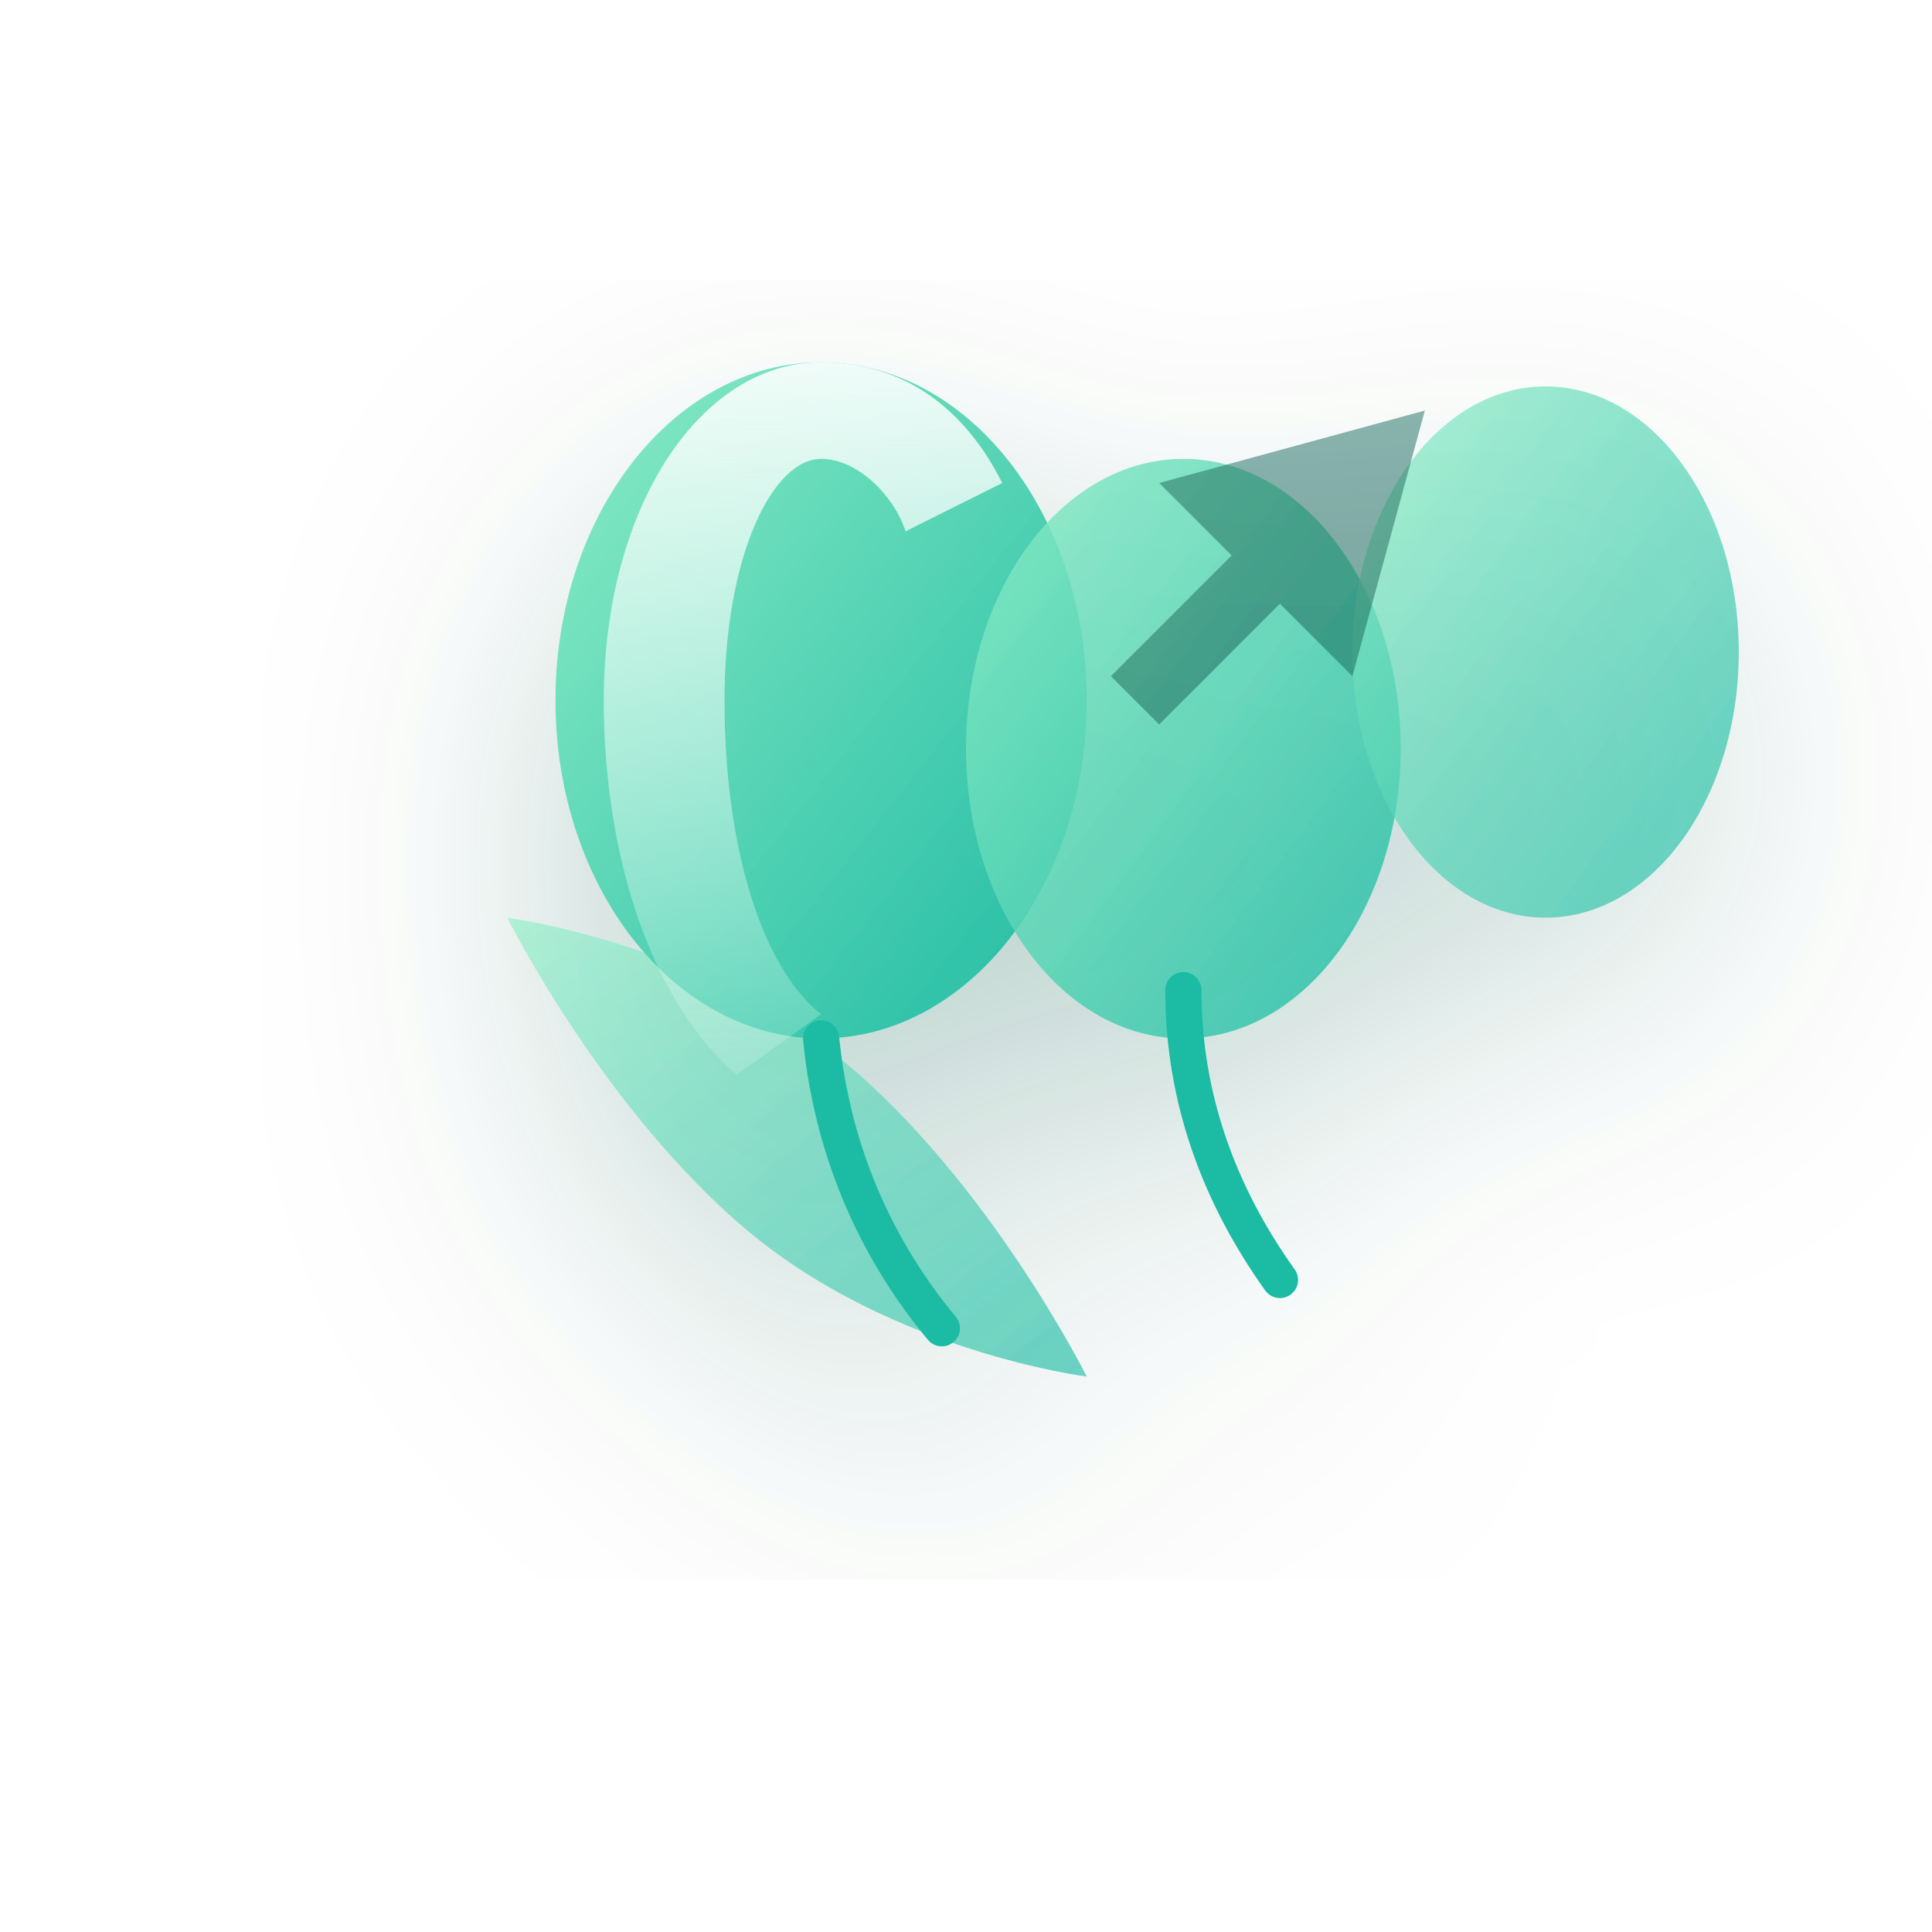
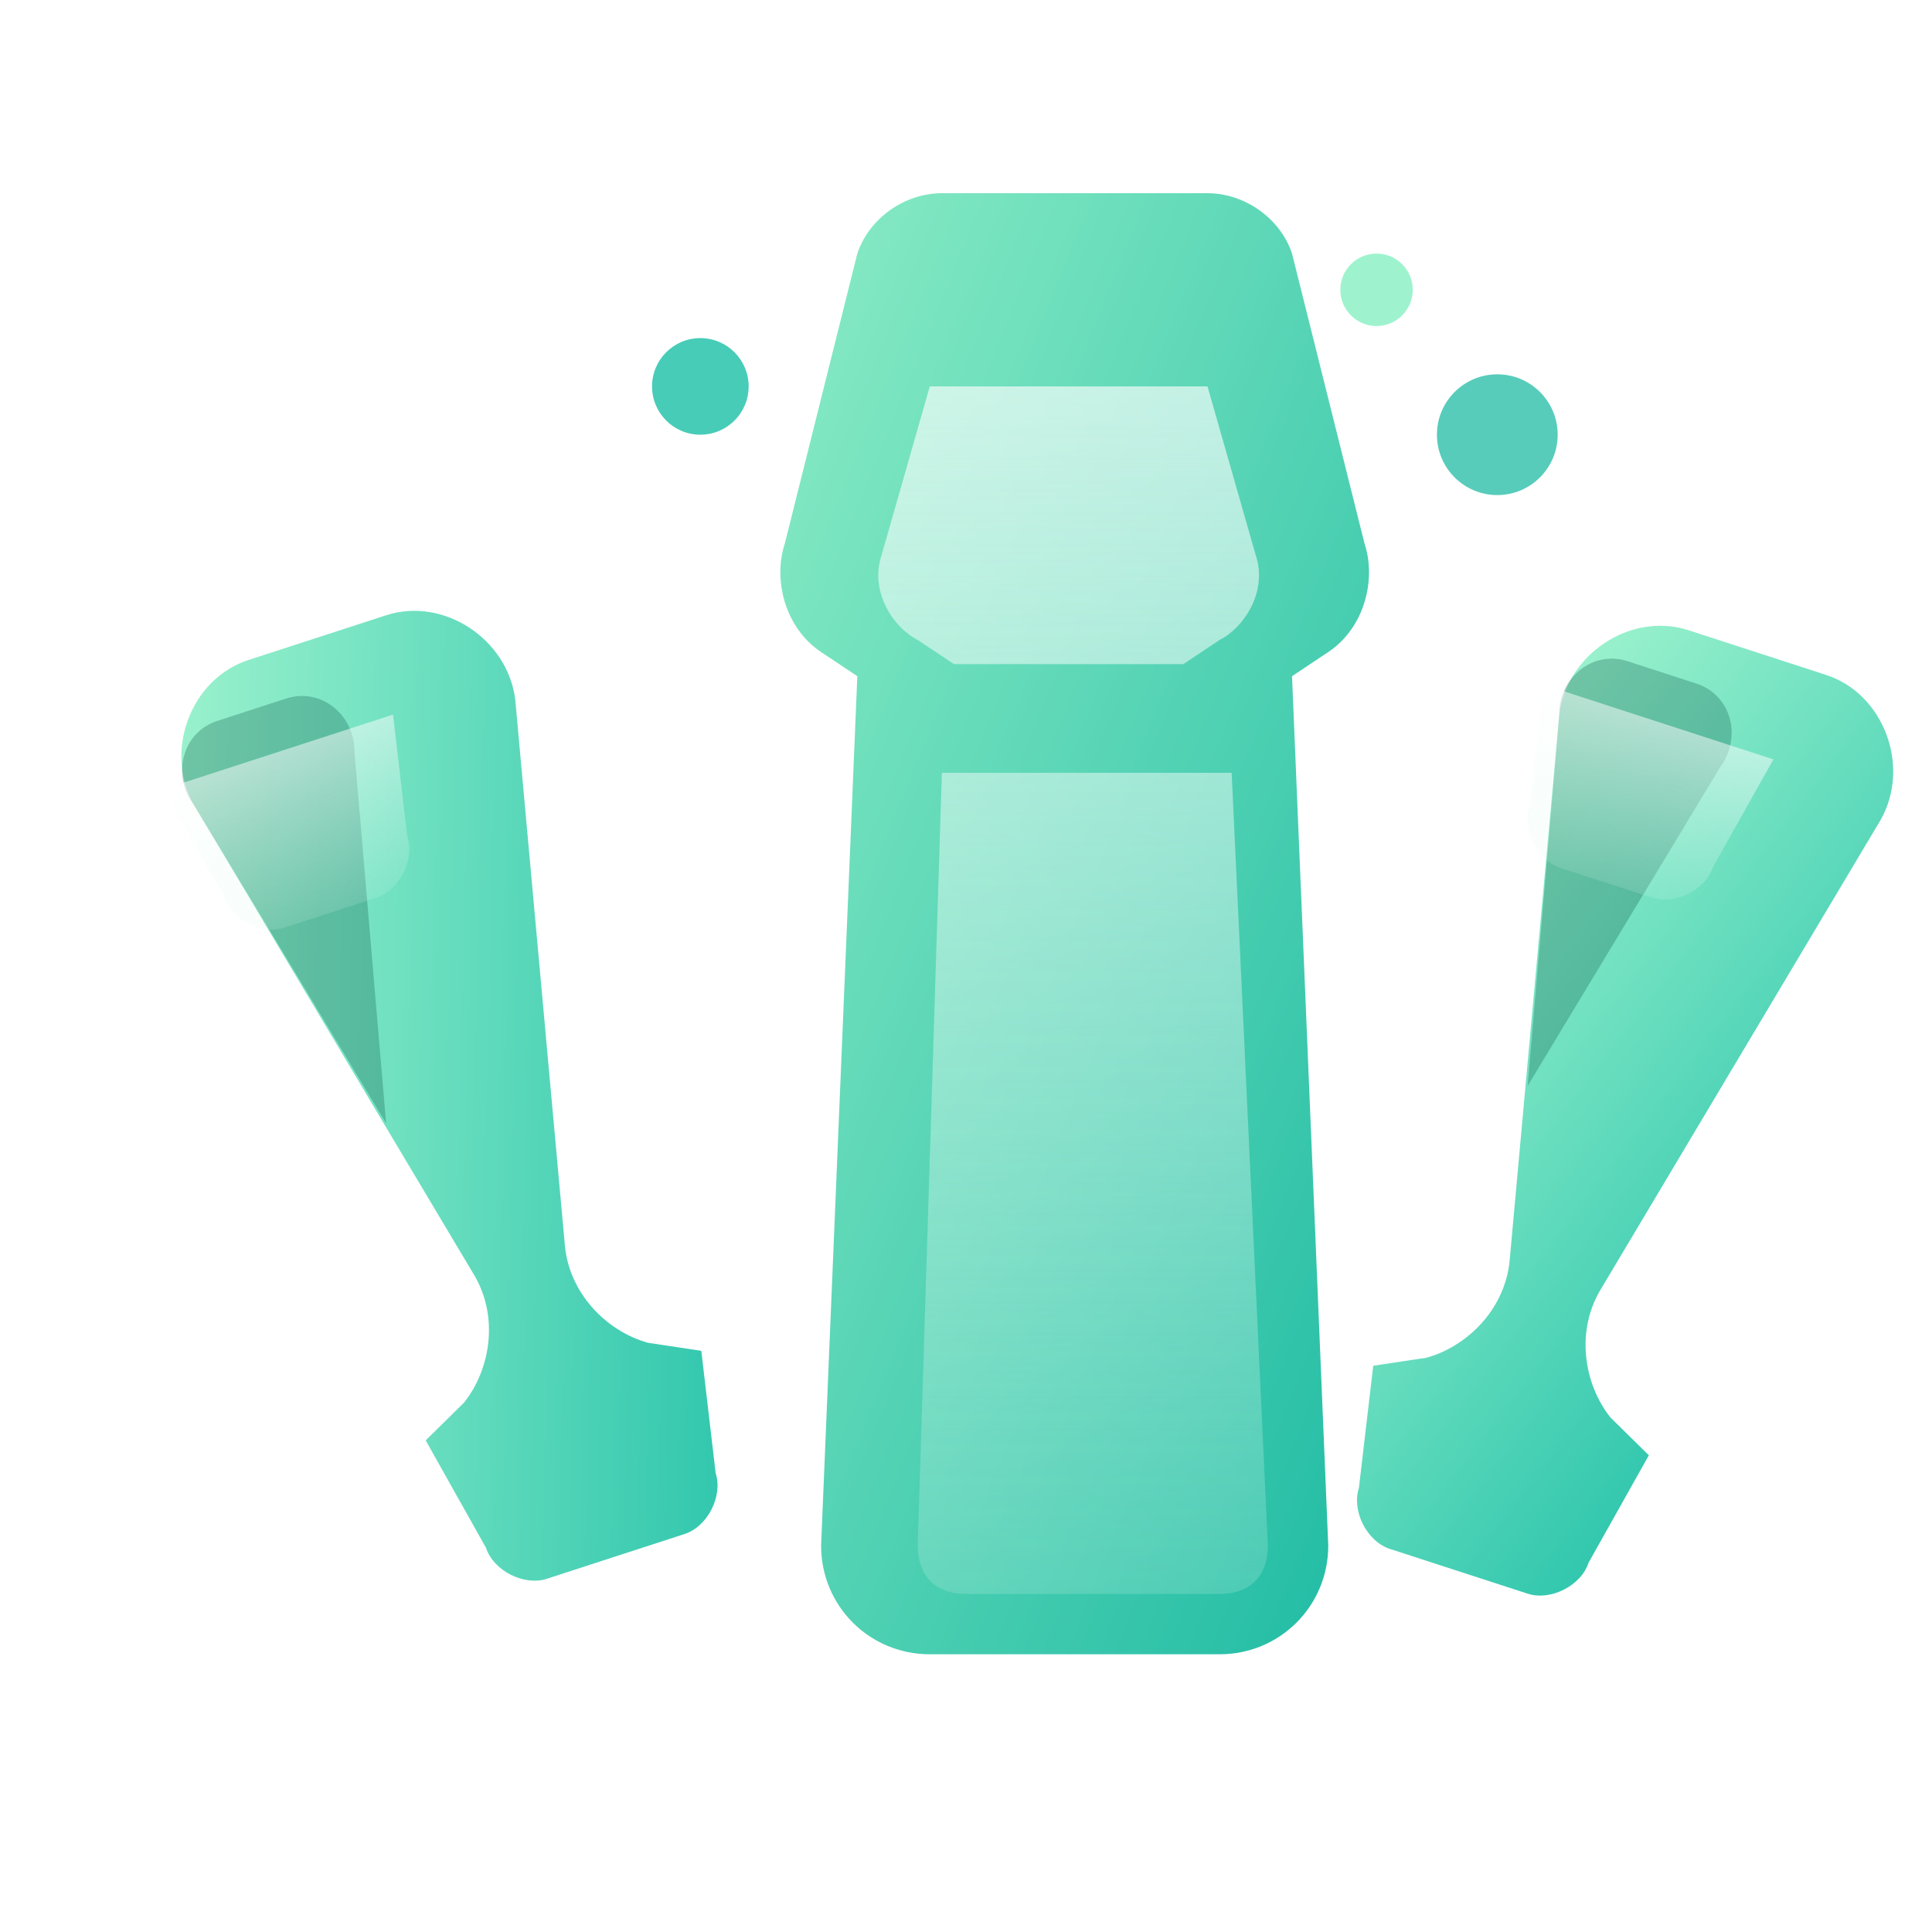
<svg xmlns="http://www.w3.org/2000/svg" viewBox="0 0 160 160">
  <defs>
-     <linearGradient id="partyMint" x1="0%" y1="0%" x2="100%" y2="100%">
+     <linearGradient id="glow" x1="50%" y1="0%" x2="50%" y2="100%">
+       <stop offset="0%" stop-color="#ffffff" stop-opacity="0.85" />
+       <stop offset="100%" stop-color="#dffbf0" stop-opacity="0.25" />
+     </linearGradient>
+     <linearGradient id="mintBottle" x1="0%" y1="0%" x2="100%" y2="100%">
      <stop offset="0%" stop-color="#8becc5" />
      <stop offset="100%" stop-color="#1fbba4" />
    </linearGradient>
-     <linearGradient id="partyHighlight" x1="0%" y1="0%" x2="0%" y2="100%">
-       <stop offset="0%" stop-color="#ffffff" stop-opacity="0.9" />
-       <stop offset="100%" stop-color="#dffbf0" stop-opacity="0.2" />
+     <linearGradient id="mintGlass" x1="0%" y1="0%" x2="100%" y2="100%">
+       <stop offset="0%" stop-color="#9ef3ce" />
+       <stop offset="100%" stop-color="#27c3ab" />
    </linearGradient>
-     <filter id="partyShadow" x="-20%" y="-20%" width="140%" height="140%">
-       <feDropShadow dx="0" dy="10" stdDeviation="12" flood-color="#0f594a" flood-opacity="0.25" />
-     </filter>
  </defs>
-   <g filter="url(#partyShadow)" transform="translate(20,18)">
-     <path d="M50 70c12 10 20 26 20 26s-16-2-28-12c-12-10-20-26-20-26s16 2 28 12z" fill="url(#partyMint)" opacity="0.65" />
-     <ellipse cx="48" cy="40" rx="22" ry="28" fill="url(#partyMint)" />
-     <ellipse cx="78" cy="44" rx="18" ry="24" fill="url(#partyMint)" opacity="0.85" />
-     <ellipse cx="108" cy="36" rx="16" ry="22" fill="url(#partyMint)" opacity="0.7" />
-     <path d="M48 12c-10 0-18 12-18 28 0 13 4 25 11 31l7-5c-5-4-8-14-8-26 0-12 4-20 8-20 3 0 6 3 7 6l8-4c-3-6-8-10-15-10z" fill="url(#partyHighlight)" />
-     <path d="M76 22l6 6-10 10 4 4 10-10 6 6 6-22z" fill="#0f594a" opacity="0.45" />
-     <path d="M48 68c1 10 5 18 10 24" stroke="#1fbba4" stroke-width="3" stroke-linecap="round" fill="none" />
-     <path d="M78 64c0 9 3 17 8 24" stroke="#1fbba4" stroke-width="3" stroke-linecap="round" fill="none" />
+   <g filter="url(#shadow)" transform="translate(20,10)">
+     <path d="M58 6c-3 0-6 2-7 5l-6 24c-1 3 0 7 3 9l3 2-3 72c0 5 4 9 9 9h24c5 0 9-4 9-9l-3-72 3-2c3-2 4-6 3-9l-6-24c-1-3-4-5-7-5H58z" fill="url(#mintBottle)" />
+     <path d="M60 22h20l4 14c1 3-1 6-3 7l-3 2H59l-3-2c-2-1-4-4-3-7l4-14zm-2 32h24l3 64c0 2-1 4-4 4H60c-3 0-4-2-4-4z" fill="url(#glow)" opacity="0.75" />
+     <g transform="translate(-6,20) rotate(-18 32 90)">
+       <path d="M20 30l10 44c1 4-1 8-4 10l-4 2 2 10c0 2 2 4 4 4h12c2 0 4-2 4-4l2-10-4-2c-3-2-5-6-4-10l10-44c1-5-3-10-8-10H28c-5 0-9 5-8 10z" fill="url(#mintGlass)" />
+       <path d="M20 30c-1-3 1-6 4-6h6c3 0 5 3 4 6l-7 30z" fill="#0f594a" opacity="0.3" />
+       <path d="M18 28h20l-2 10c0 2-2 4-4 4H24c-2 0-4-2-4-4z" fill="url(#glow)" opacity="0.6" />
+     </g>
+     <g transform="translate(70,20) rotate(18 32 90)">
+       <path d="M20 30l10 44c1 4-1 8-4 10l-4 2 2 10c0 2 2 4 4 4h12c2 0 4-2 4-4l2-10-4-2c-3-2-5-6-4-10l10-44c1-5-3-10-8-10H28c-5 0-9 5-8 10z" fill="url(#mintGlass)" />
+       <path d="M20 30c-1-3 1-6 4-6h6c3 0 5 3 4 6l-7 30z" fill="#0f594a" opacity="0.3" />
+       <path d="M18 28h20l-2 10c0 2-2 4-4 4H24c-2 0-4-2-4-4z" fill="url(#glow)" opacity="0.6" />
+     </g>
+     <circle cx="38" cy="22" r="4" fill="#27c3ab" opacity="0.85" />
+     <circle cx="104" cy="26" r="5" fill="#1fbba4" opacity="0.75" />
+     <circle cx="94" cy="14" r="3" fill="#9ef3ce" />
  </g>
</svg>
